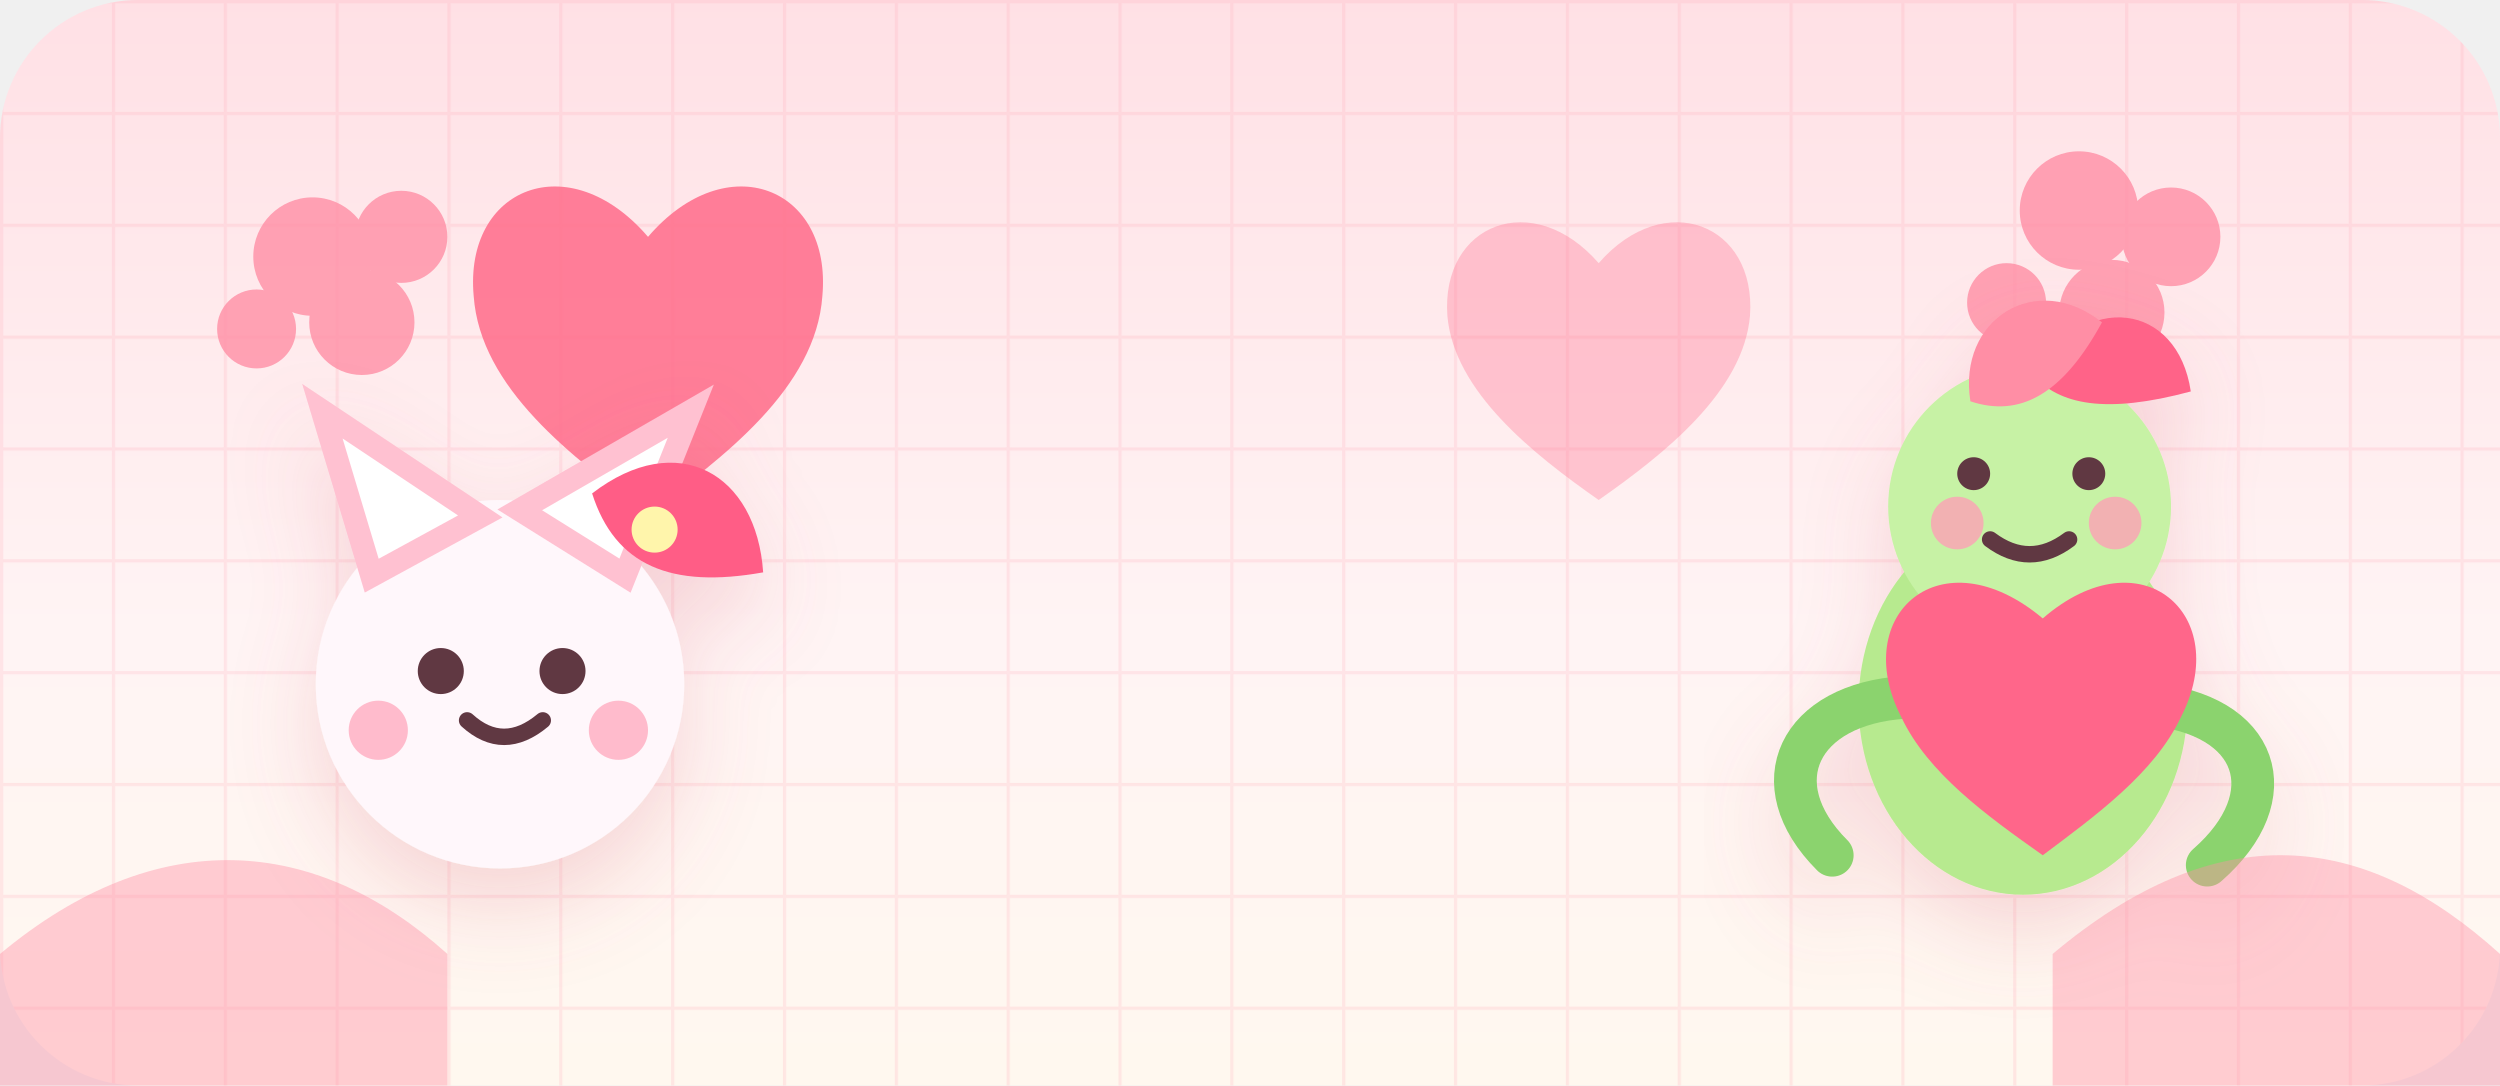
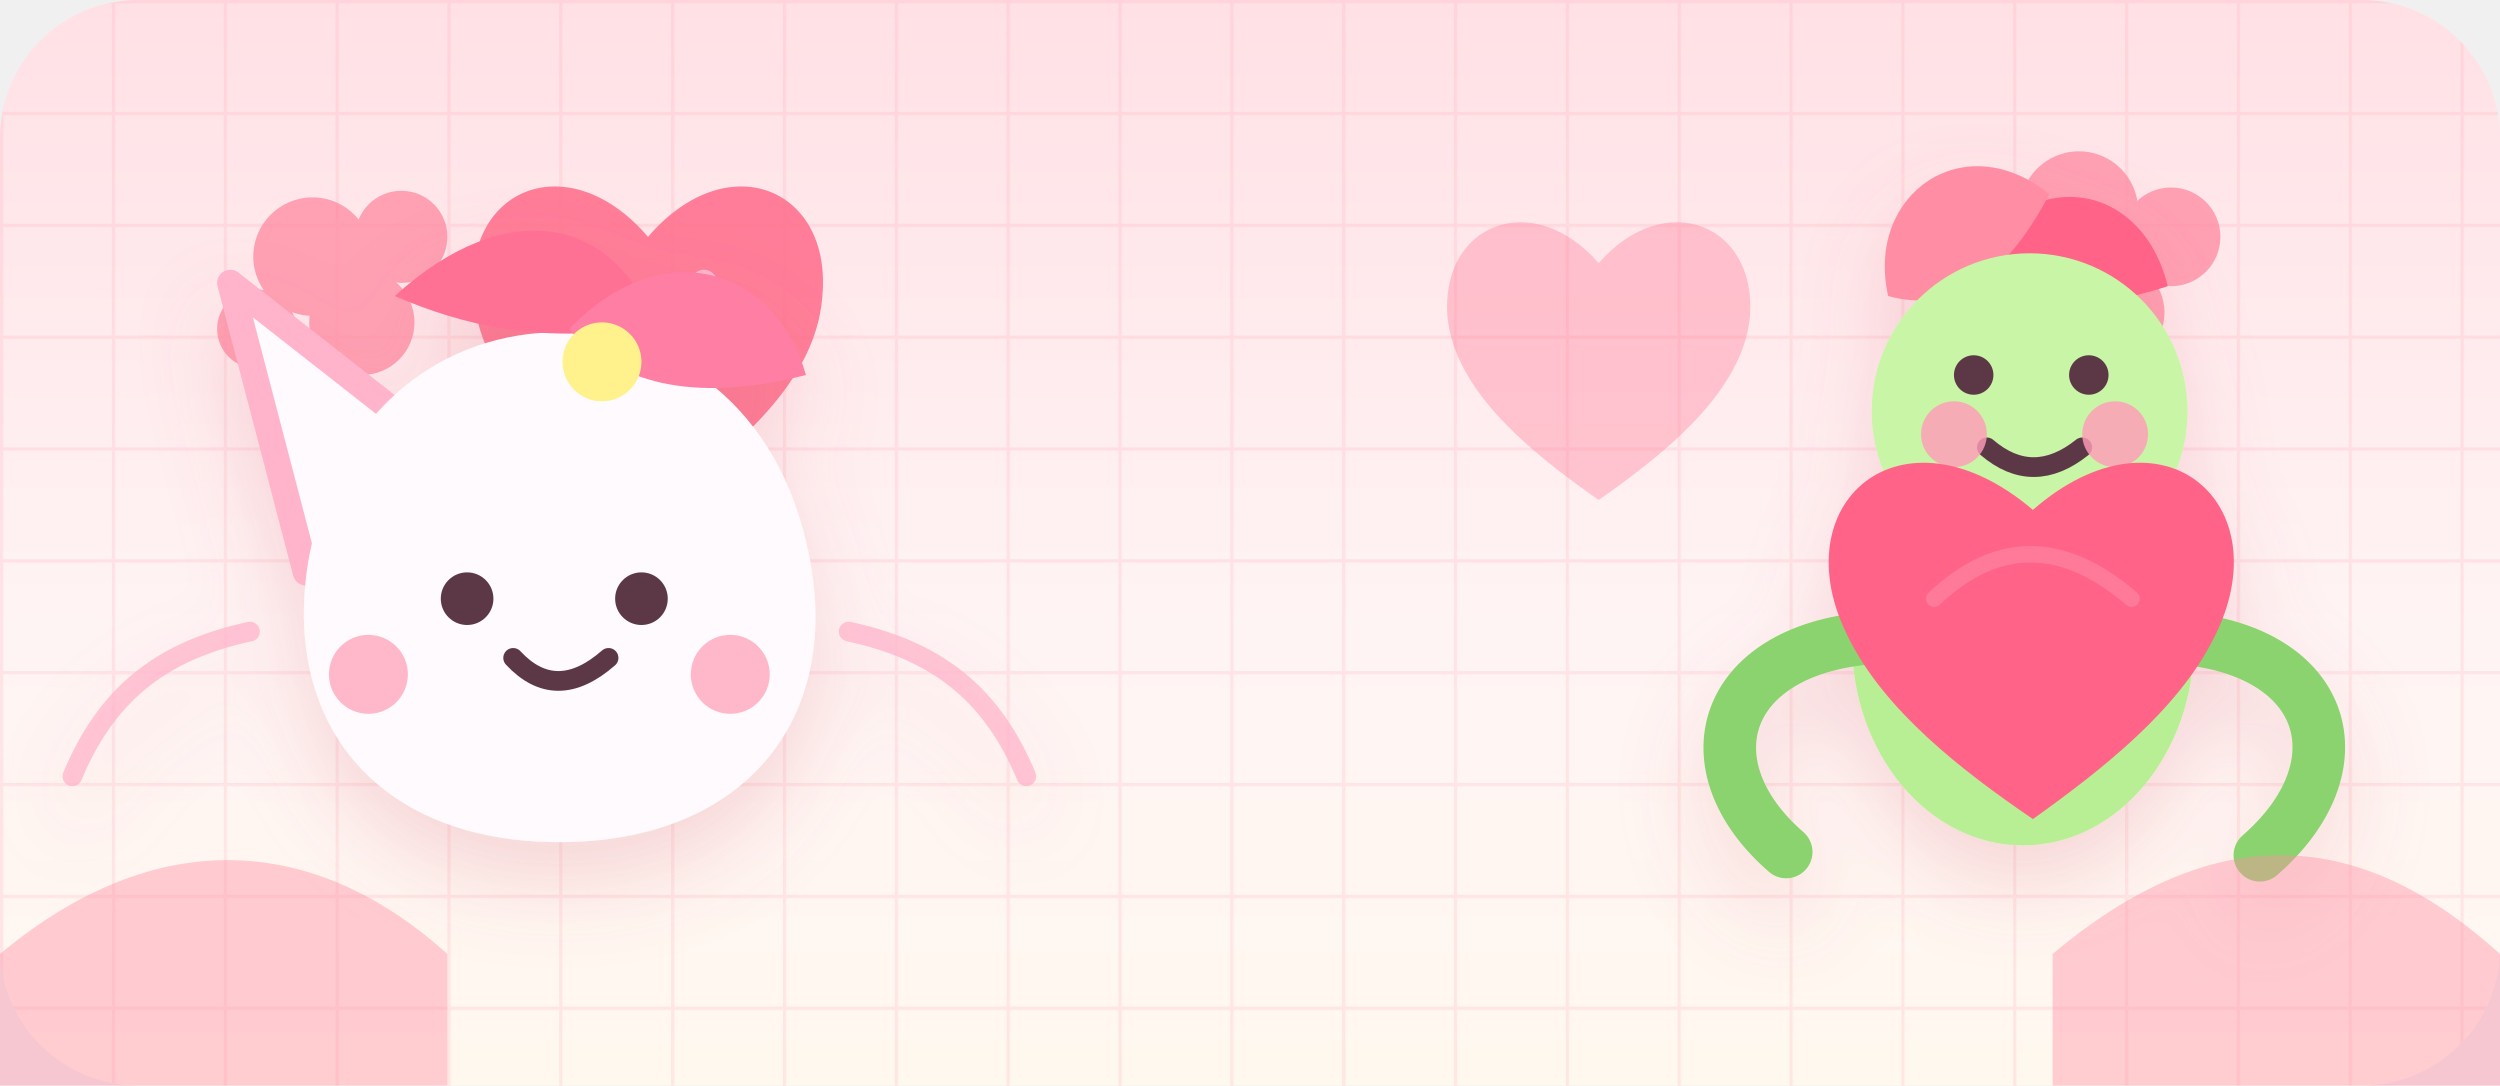
<svg xmlns="http://www.w3.org/2000/svg" viewBox="0 0 760 330">
  <defs>
    <linearGradient id="bg" x1="0" y1="0" x2="0" y2="1">
      <stop offset="0" stop-color="#ffe0e5" />
      <stop offset=".58" stop-color="#fff4f4" />
      <stop offset="1" stop-color="#fff8ef" />
    </linearGradient>
    <pattern id="grid" width="34" height="34" patternUnits="userSpaceOnUse">
      <path d="M34 0H0v34" fill="none" stroke="#ff9bae" stroke-width="2" opacity=".18" />
    </pattern>
    <filter id="shadow" x="-20%" y="-20%" width="140%" height="150%">
      <feDropShadow dx="0" dy="12" stdDeviation="13" flood-color="#d96278" flood-opacity=".22" />
    </filter>
  </defs>
  <rect width="760" height="330" rx="42" fill="url(#bg)" />
  <rect width="760" height="330" rx="42" fill="url(#grid)" />
  <g fill="#ff8ea5" opacity=".8">
    <circle cx="95" cy="78" r="18" />
    <circle cx="122" cy="72" r="14" />
    <circle cx="110" cy="98" r="16" />
    <circle cx="78" cy="100" r="12" />
    <circle cx="632" cy="64" r="18" />
    <circle cx="660" cy="72" r="15" />
    <circle cx="642" cy="95" r="16" />
    <circle cx="610" cy="92" r="12" />
  </g>
  <g fill="#ff6f8d" opacity=".88">
    <path d="M197 72c24-28 56-15 53 18-2 28-30 49-53 66-23-17-51-38-53-66-3-33 29-46 53-18z" />
    <path d="M486 80c20-23 48-12 46 16-2 23-26 42-46 56-20-14-44-33-46-56-2-28 26-39 46-16z" opacity=".38" />
  </g>
-   <g transform="translate(80 108)" filter="url(#shadow)">
-     <ellipse cx="72" cy="100" rx="56" ry="56" fill="#fff7fb" />
-     <path d="M33 67L18 17l48 32z" fill="#fff" stroke="#ffc1d1" stroke-width="7" />
-     <path d="M110 67l20-50-52 30z" fill="#fff" stroke="#ffc1d1" stroke-width="7" />
-     <circle cx="54" cy="96" r="7" fill="#613742" />
-     <circle cx="91" cy="96" r="7" fill="#613742" />
-     <path d="M62 111q11 10 23 0" fill="none" stroke="#613742" stroke-width="5" stroke-linecap="round" />
-     <circle cx="35" cy="114" r="9" fill="#ffadc0" opacity=".8" />
-     <circle cx="108" cy="114" r="9" fill="#ffadc0" opacity=".8" />
-     <path d="M100 42c26-20 50-6 52 24-28 5-45-2-52-24z" fill="#ff5d86" />
-     <circle cx="119" cy="53" r="7" fill="#fff5ab" />
+   <g transform="translate(64 66)" filter="url(#shadow)">
+     <path d="M29 108L6 20l74 58z" fill="#fffafd" stroke="#ffb4cb" stroke-width="8" stroke-linejoin="round" />
+     <path d="M123 108l27-88-79 58z" fill="#fffafd" stroke="#ffb4cb" stroke-width="8" stroke-linejoin="round" />
+     <path d="M30 103c-9 50 20 87 76 87s86-37 76-87c-9-46-42-68-76-68s-67 22-76 68z" fill="#fffafd" />
+     <path d="M56 24c34-31 67-24 79 9-34 6-58 0-79-9z" fill="#ff6f95" />
+     <path d="M109 34c29-30 63-18 72 14-35 9-58 2-72-14z" fill="#ff7ea3" />
+     <circle cx="119" cy="44" r="12" fill="#fff28c" />
+     <circle cx="78" cy="116" r="8" fill="#5c3947" />
+     <circle cx="131" cy="116" r="8" fill="#5c3947" />
+     <path d="M92 134q13 14 29 0" fill="none" stroke="#5c3947" stroke-width="6" stroke-linecap="round" />
+     <circle cx="48" cy="139" r="12" fill="#ffadc0" opacity=".85" />
+     <circle cx="158" cy="139" r="12" fill="#ffadc0" opacity=".85" />
+     <path d="M12 126c-28 6-44 20-54 44" fill="none" stroke="#ffb4cb" stroke-width="6" stroke-linecap="round" opacity=".75" />
+     <path d="M194 126c28 6 44 20 54 44" fill="none" stroke="#ffb4cb" stroke-width="6" stroke-linecap="round" opacity=".75" />
  </g>
-   <g transform="translate(545 96)" filter="url(#shadow)">
-     <ellipse cx="70" cy="118" rx="50" ry="58" fill="#b7ea8f" />
-     <circle cx="72" cy="58" r="43" fill="#c7f2a5" />
-     <circle cx="55" cy="48" r="5" fill="#613742" />
-     <circle cx="90" cy="48" r="5" fill="#613742" />
-     <path d="M60 68q12 9 24 0" fill="none" stroke="#613742" stroke-width="5" stroke-linecap="round" />
-     <circle cx="50" cy="63" r="8" fill="#ff9cb7" opacity=".76" />
-     <circle cx="98" cy="63" r="8" fill="#ff9cb7" opacity=".76" />
-     <path d="M34 116c-32 2-44 26-22 48" fill="none" stroke="#8bd36e" stroke-width="13" stroke-linecap="round" />
-     <path d="M108 118c34 3 42 28 18 49" fill="none" stroke="#8bd36e" stroke-width="13" stroke-linecap="round" />
-     <path d="M73 18c16-26 44-22 48 5-26 7-40 4-48-5z" fill="#ff6388" />
-     <path d="M54 26c-4-25 20-40 40-24-12 22-25 29-40 24z" fill="#ff8ea5" />
-     <path d="M76 92c30-26 58-1 42 30-8 17-26 30-42 42-17-12-35-25-43-42-16-31 12-56 43-30z" fill="#ff668a" />
+   <g transform="translate(545 50)" filter="url(#shadow)">
+     <path d="M54 31c16-31 52-27 60 6-30 10-50 3-60-6z" fill="#ff6388" />
+     <path d="M29 40c-7-31 23-52 49-31-14 27-31 36-49 31z" fill="#ff8ea5" />
+     <ellipse cx="70" cy="145" rx="52" ry="62" fill="#b9ef94" />
+     <circle cx="72" cy="75" r="48" fill="#c8f5a6" />
+     <circle cx="55" cy="64" r="6" fill="#5c3947" />
+     <circle cx="90" cy="64" r="6" fill="#5c3947" />
+     <path d="M59 86q14 12 29 0" fill="none" stroke="#5c3947" stroke-width="6" stroke-linecap="round" />
+     <circle cx="49" cy="82" r="10" fill="#ff9cb7" opacity=".82" />
+     <circle cx="98" cy="82" r="10" fill="#ff9cb7" opacity=".82" />
+     <path d="M23 144c-45 4-55 39-25 65" fill="none" stroke="#8bd36e" stroke-width="16" stroke-linecap="round" />
+     <path d="M118 144c45 4 55 39 24 66" fill="none" stroke="#8bd36e" stroke-width="16" stroke-linecap="round" />
+     <path d="M73 105c39-34 76-2 55 39-11 22-34 40-55 55-22-15-45-33-56-55-21-41 16-73 56-39z" fill="#ff6388" />
+     <path d="M43 132c19-18 39-18 60 0" fill="none" stroke="#ff8fa8" stroke-width="5" stroke-linecap="round" opacity=".5" />
  </g>
  <g fill="#ff8ea5" opacity=".42">
    <path d="M0 290c48-40 96-36 136 0v40H0z" />
    <path d="M624 290c50-42 94-38 136 0v40H624z" />
  </g>
</svg>
